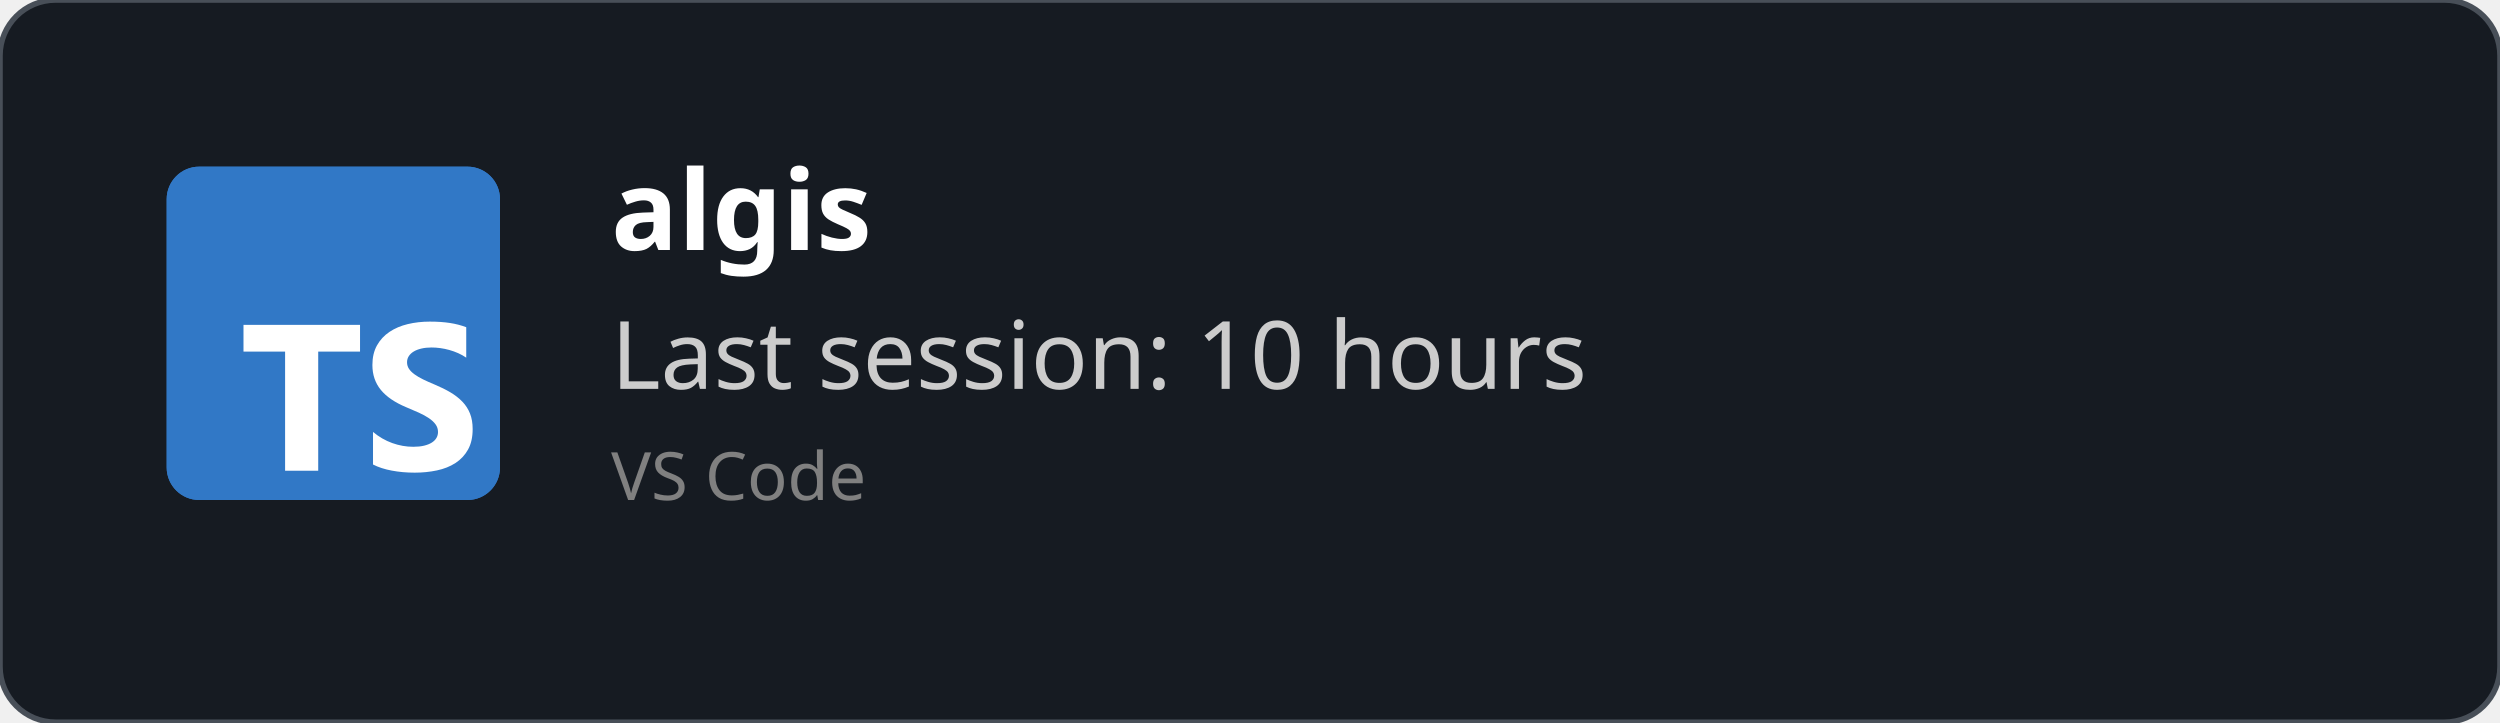
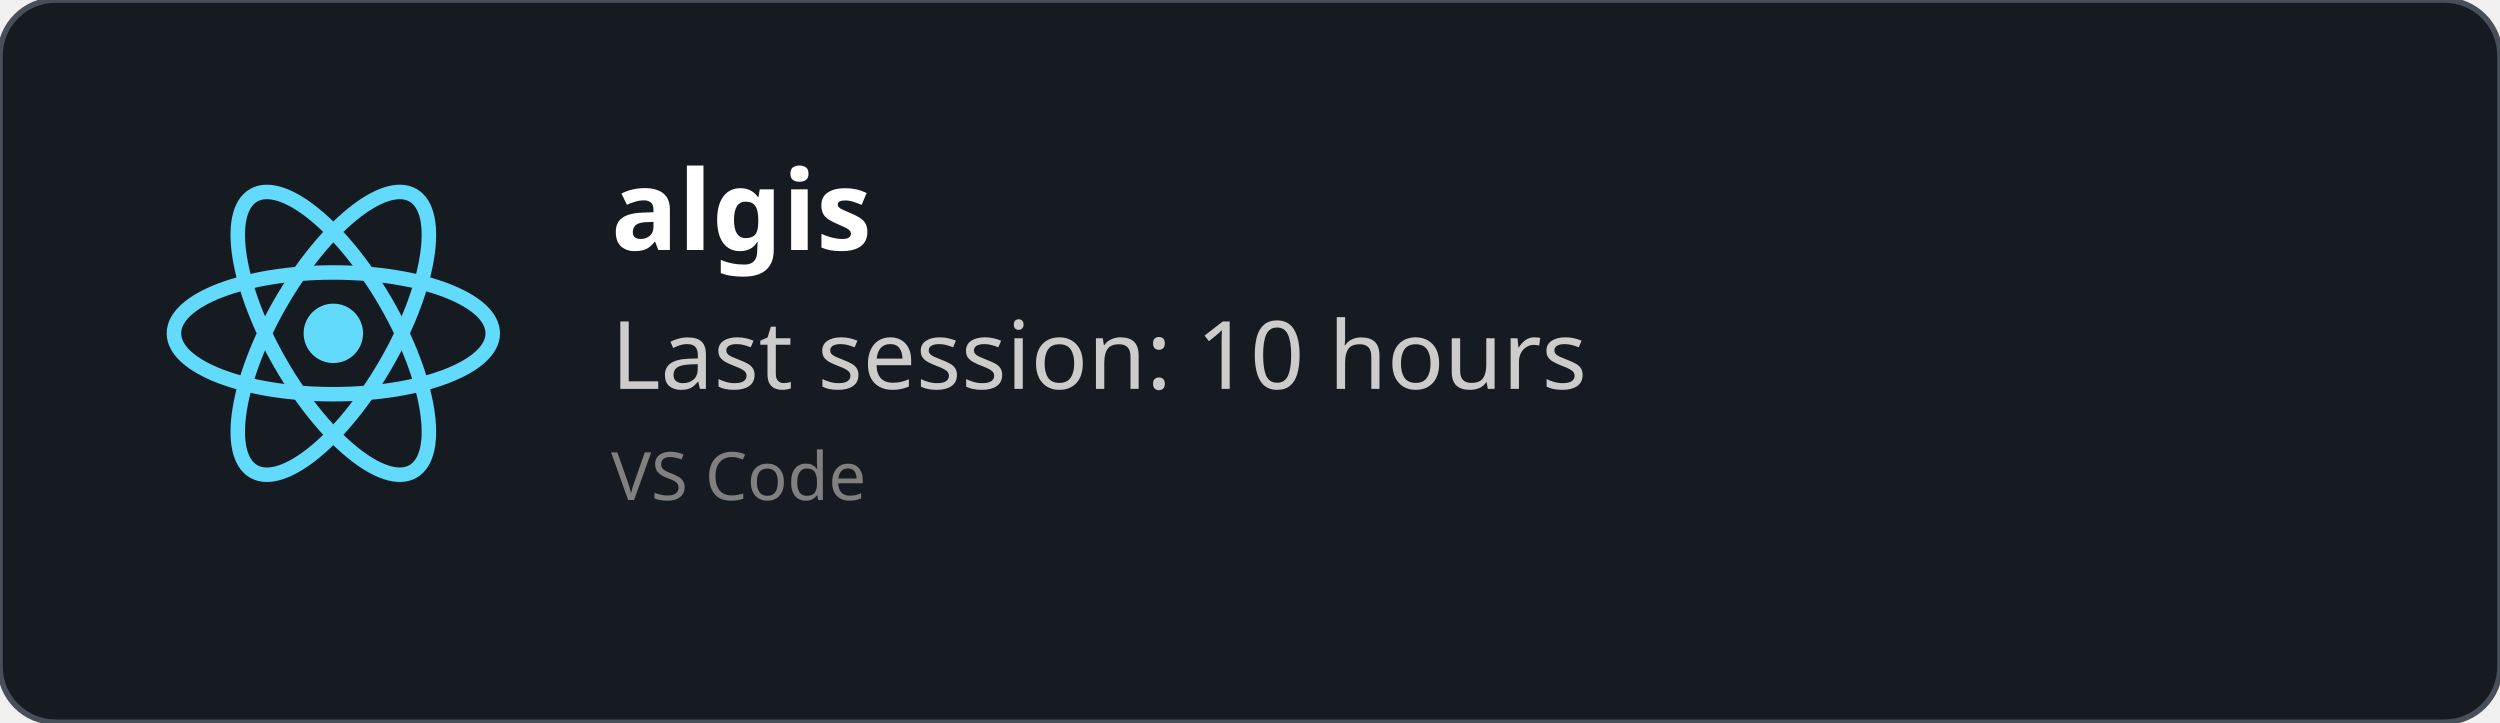
<svg xmlns="http://www.w3.org/2000/svg" width="450" height="130" viewBox="0 0 450 130" fill="none" role="img">
  <style>
    *{
        font-family: 'Segoe UI', Ubuntu, monospace
    }
    </style>
  <defs>
    <clipPath id="horizontalClip" x="20" y="20" width="500" height="200">
      <rect x="90" y="20" width="300" height="50" />
    </clipPath>
  </defs>
  <rect width="450" height="130" fill="rgba(22,27,34)" stroke="#484f58" stroke-width="1" fill-opacity="1" stroke-opacity="1" x="0" y="0" rx="10px" ry="10px">
    </rect>
-   <svg fill="none" height="60" viewBox="0 0 512 512" width="60" x="30" y="30">
-     <rect fill="#3178c6" height="512" rx="50" width="512" />
-     <rect fill="#3178c6" height="512" rx="50" width="512" />
-     <path clip-rule="evenodd" d="m316.939 407.424v50.061c8.138 4.172 17.763 7.3 28.875 9.386s22.823 3.129 35.135 3.129c11.999 0 23.397-1.147 34.196-3.442 10.799-2.294 20.268-6.075 28.406-11.342 8.138-5.266 14.581-12.15 19.328-20.65s7.121-19.007 7.121-31.522c0-9.074-1.356-17.026-4.069-23.857s-6.625-12.906-11.738-18.225c-5.112-5.319-11.242-10.091-18.389-14.315s-15.207-8.213-24.18-11.967c-6.573-2.712-12.468-5.345-17.685-7.9-5.217-2.556-9.651-5.163-13.303-7.822-3.652-2.66-6.469-5.476-8.451-8.448-1.982-2.973-2.974-6.336-2.974-10.091 0-3.441.887-6.544 2.661-9.308s4.278-5.136 7.512-7.118c3.235-1.981 7.199-3.52 11.894-4.615 4.696-1.095 9.912-1.642 15.651-1.642 4.173 0 8.581.313 13.224.938 4.643.626 9.312 1.591 14.008 2.894 4.695 1.304 9.259 2.947 13.694 4.928 4.434 1.982 8.529 4.276 12.285 6.884v-46.776c-7.616-2.92-15.937-5.084-24.962-6.492s-19.381-2.112-31.066-2.112c-11.895 0-23.163 1.278-33.805 3.833s-20.006 6.544-28.093 11.967c-8.086 5.424-14.476 12.333-19.171 20.729-4.695 8.395-7.043 18.433-7.043 30.114 0 14.914 4.304 27.638 12.912 38.172 8.607 10.533 21.675 19.45 39.204 26.751 6.886 2.816 13.303 5.579 19.25 8.291s11.086 5.528 15.415 8.448c4.33 2.92 7.747 6.101 10.252 9.543 2.504 3.441 3.756 7.352 3.756 11.733 0 3.233-.783 6.231-2.348 8.995s-3.939 5.162-7.121 7.196-7.147 3.624-11.894 4.771c-4.748 1.148-10.303 1.721-16.668 1.721-10.851 0-21.597-1.903-32.24-5.71-10.642-3.806-20.502-9.516-29.579-17.13zm-84.159-123.342h64.22v-41.082h-179v41.082h63.906v182.918h50.874z" fill="#fff" fill-rule="evenodd" />
+   <svg height="60" width="60" x="30" y="30" viewBox="-11.5 -10.232 23 20.463">
+     <circle cx="0" cy="0" r="2.05" fill="#61dafb" />
+     <g stroke="#61dafb" stroke-width="1" fill="none">
+       <ellipse rx="11" ry="4.2" />
+       <ellipse rx="11" ry="4.2" transform="rotate(60)" />
+       <ellipse rx="11" ry="4.2" transform="rotate(120)" />
+     </g>
  </svg>
  <text x="110" y="45" font-size="20" clip-path="url(#horizontalClip)" font-weight="bold" font-family="Ubuntu" fill="white">
    algis
    </text>
  <text x="110" y="70" font-size="17px" font-family="Ubuntu" fill="#ccc">
    Last session: 10 hours
    </text>
  <text x="110" y="90" font-size="12px" font-family="Ubuntu" fill="grey">
    VS Code
    </text>
</svg>
